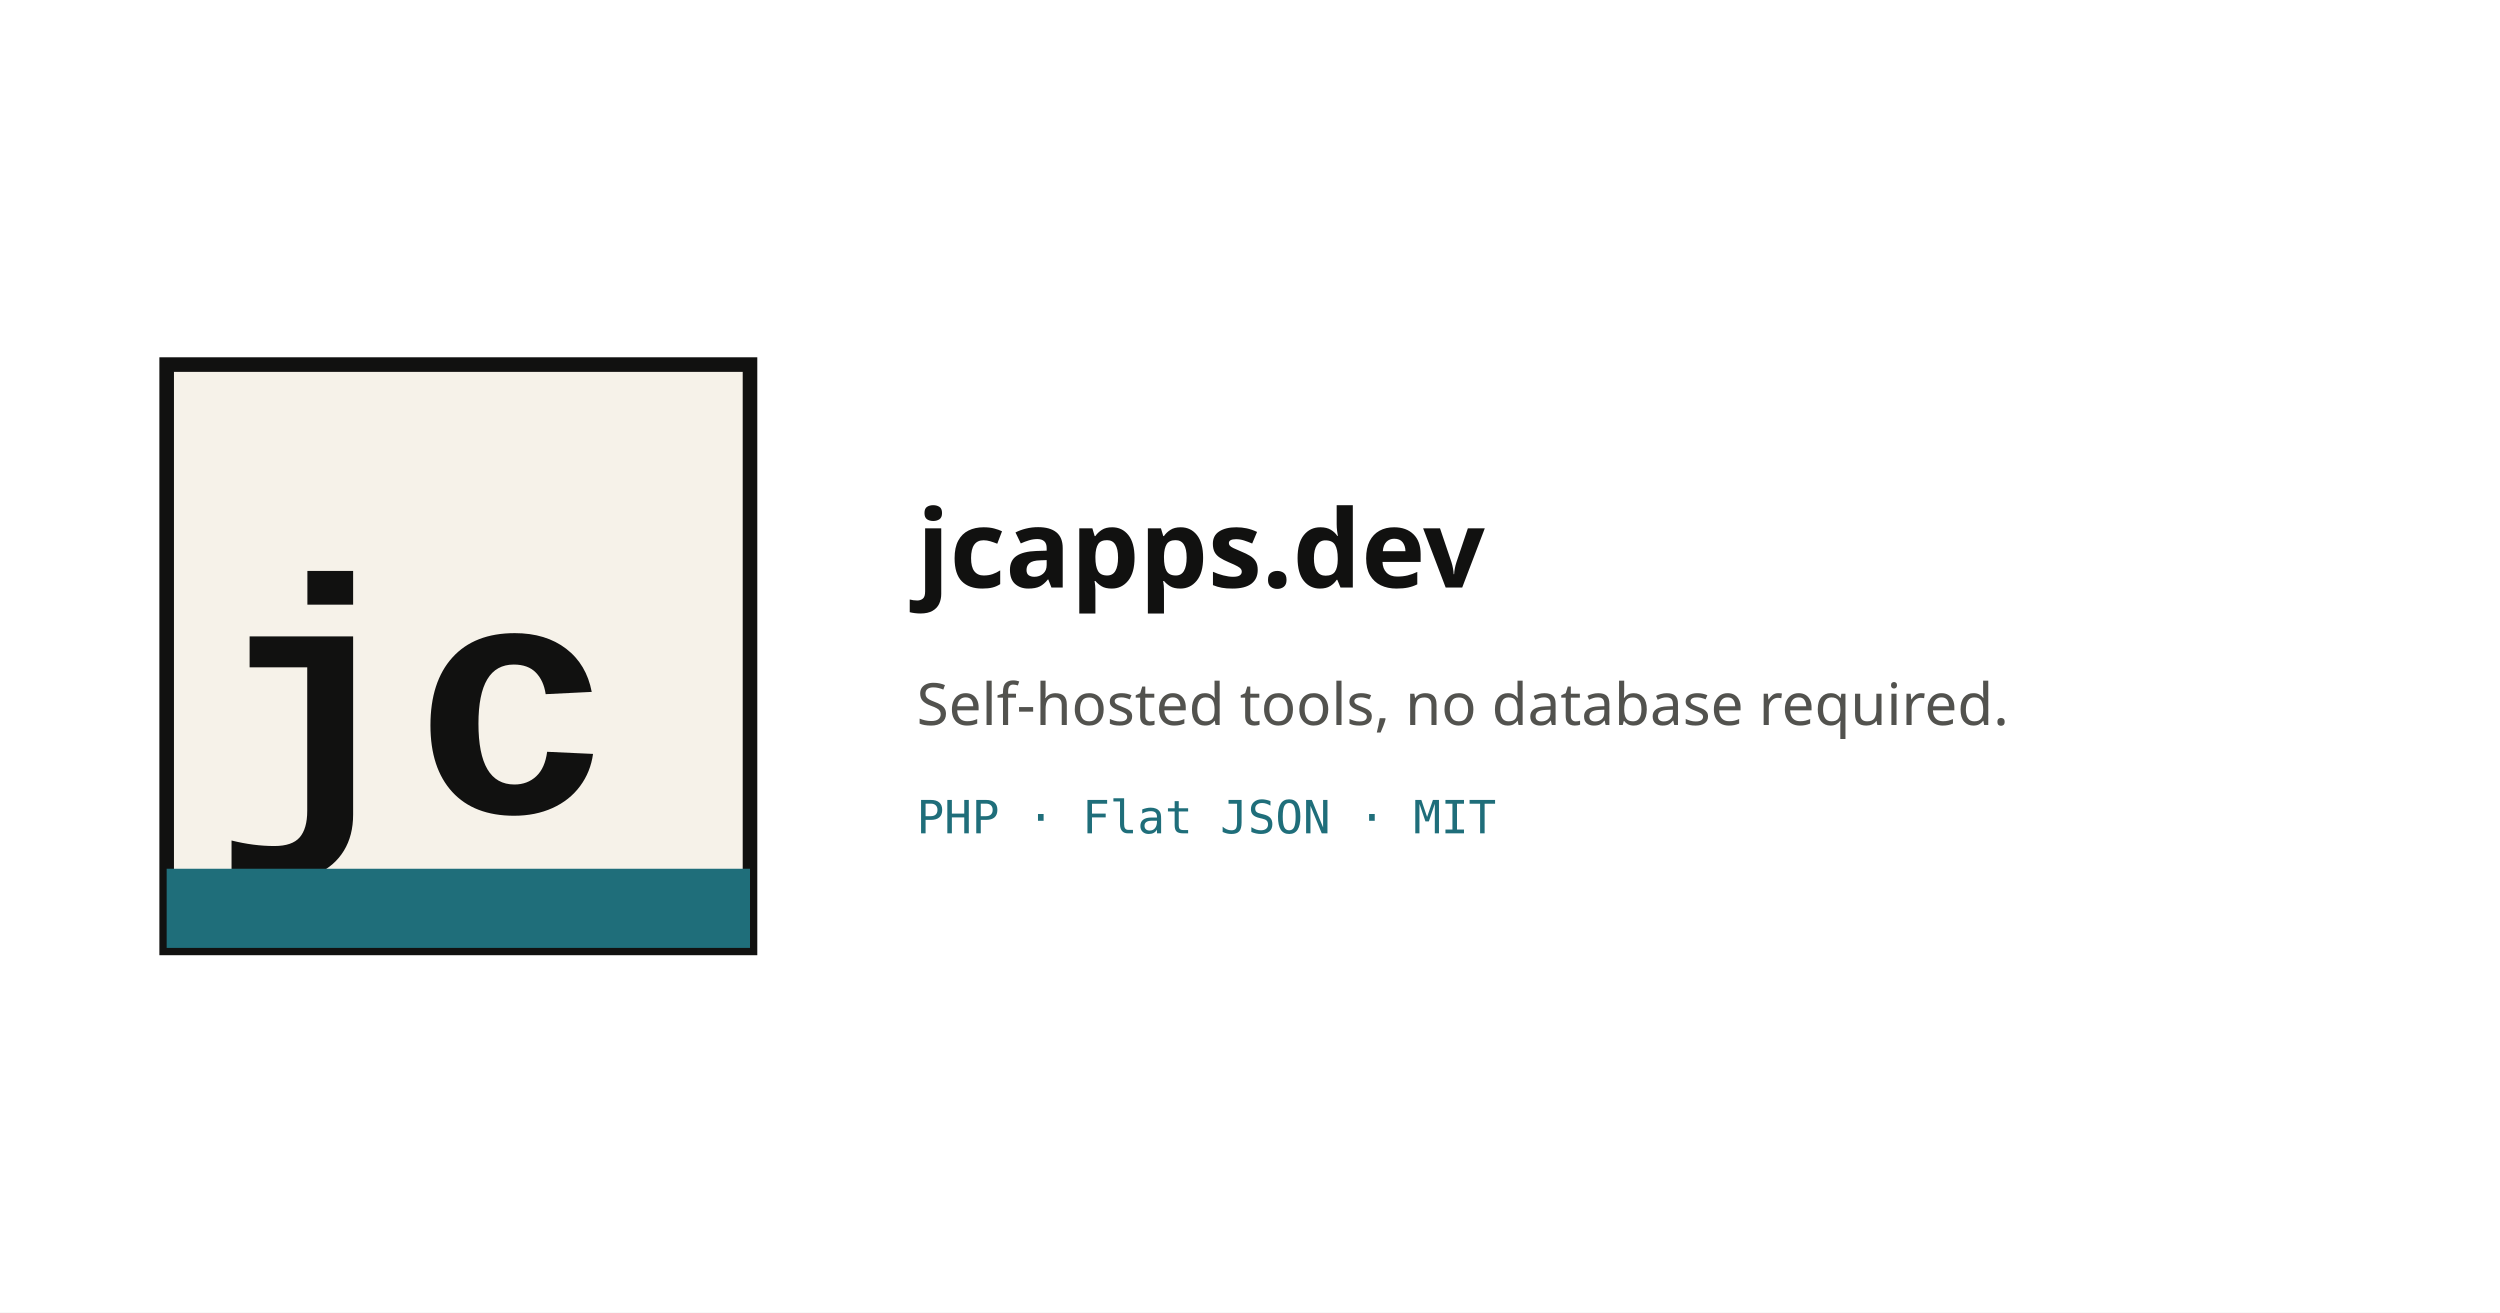
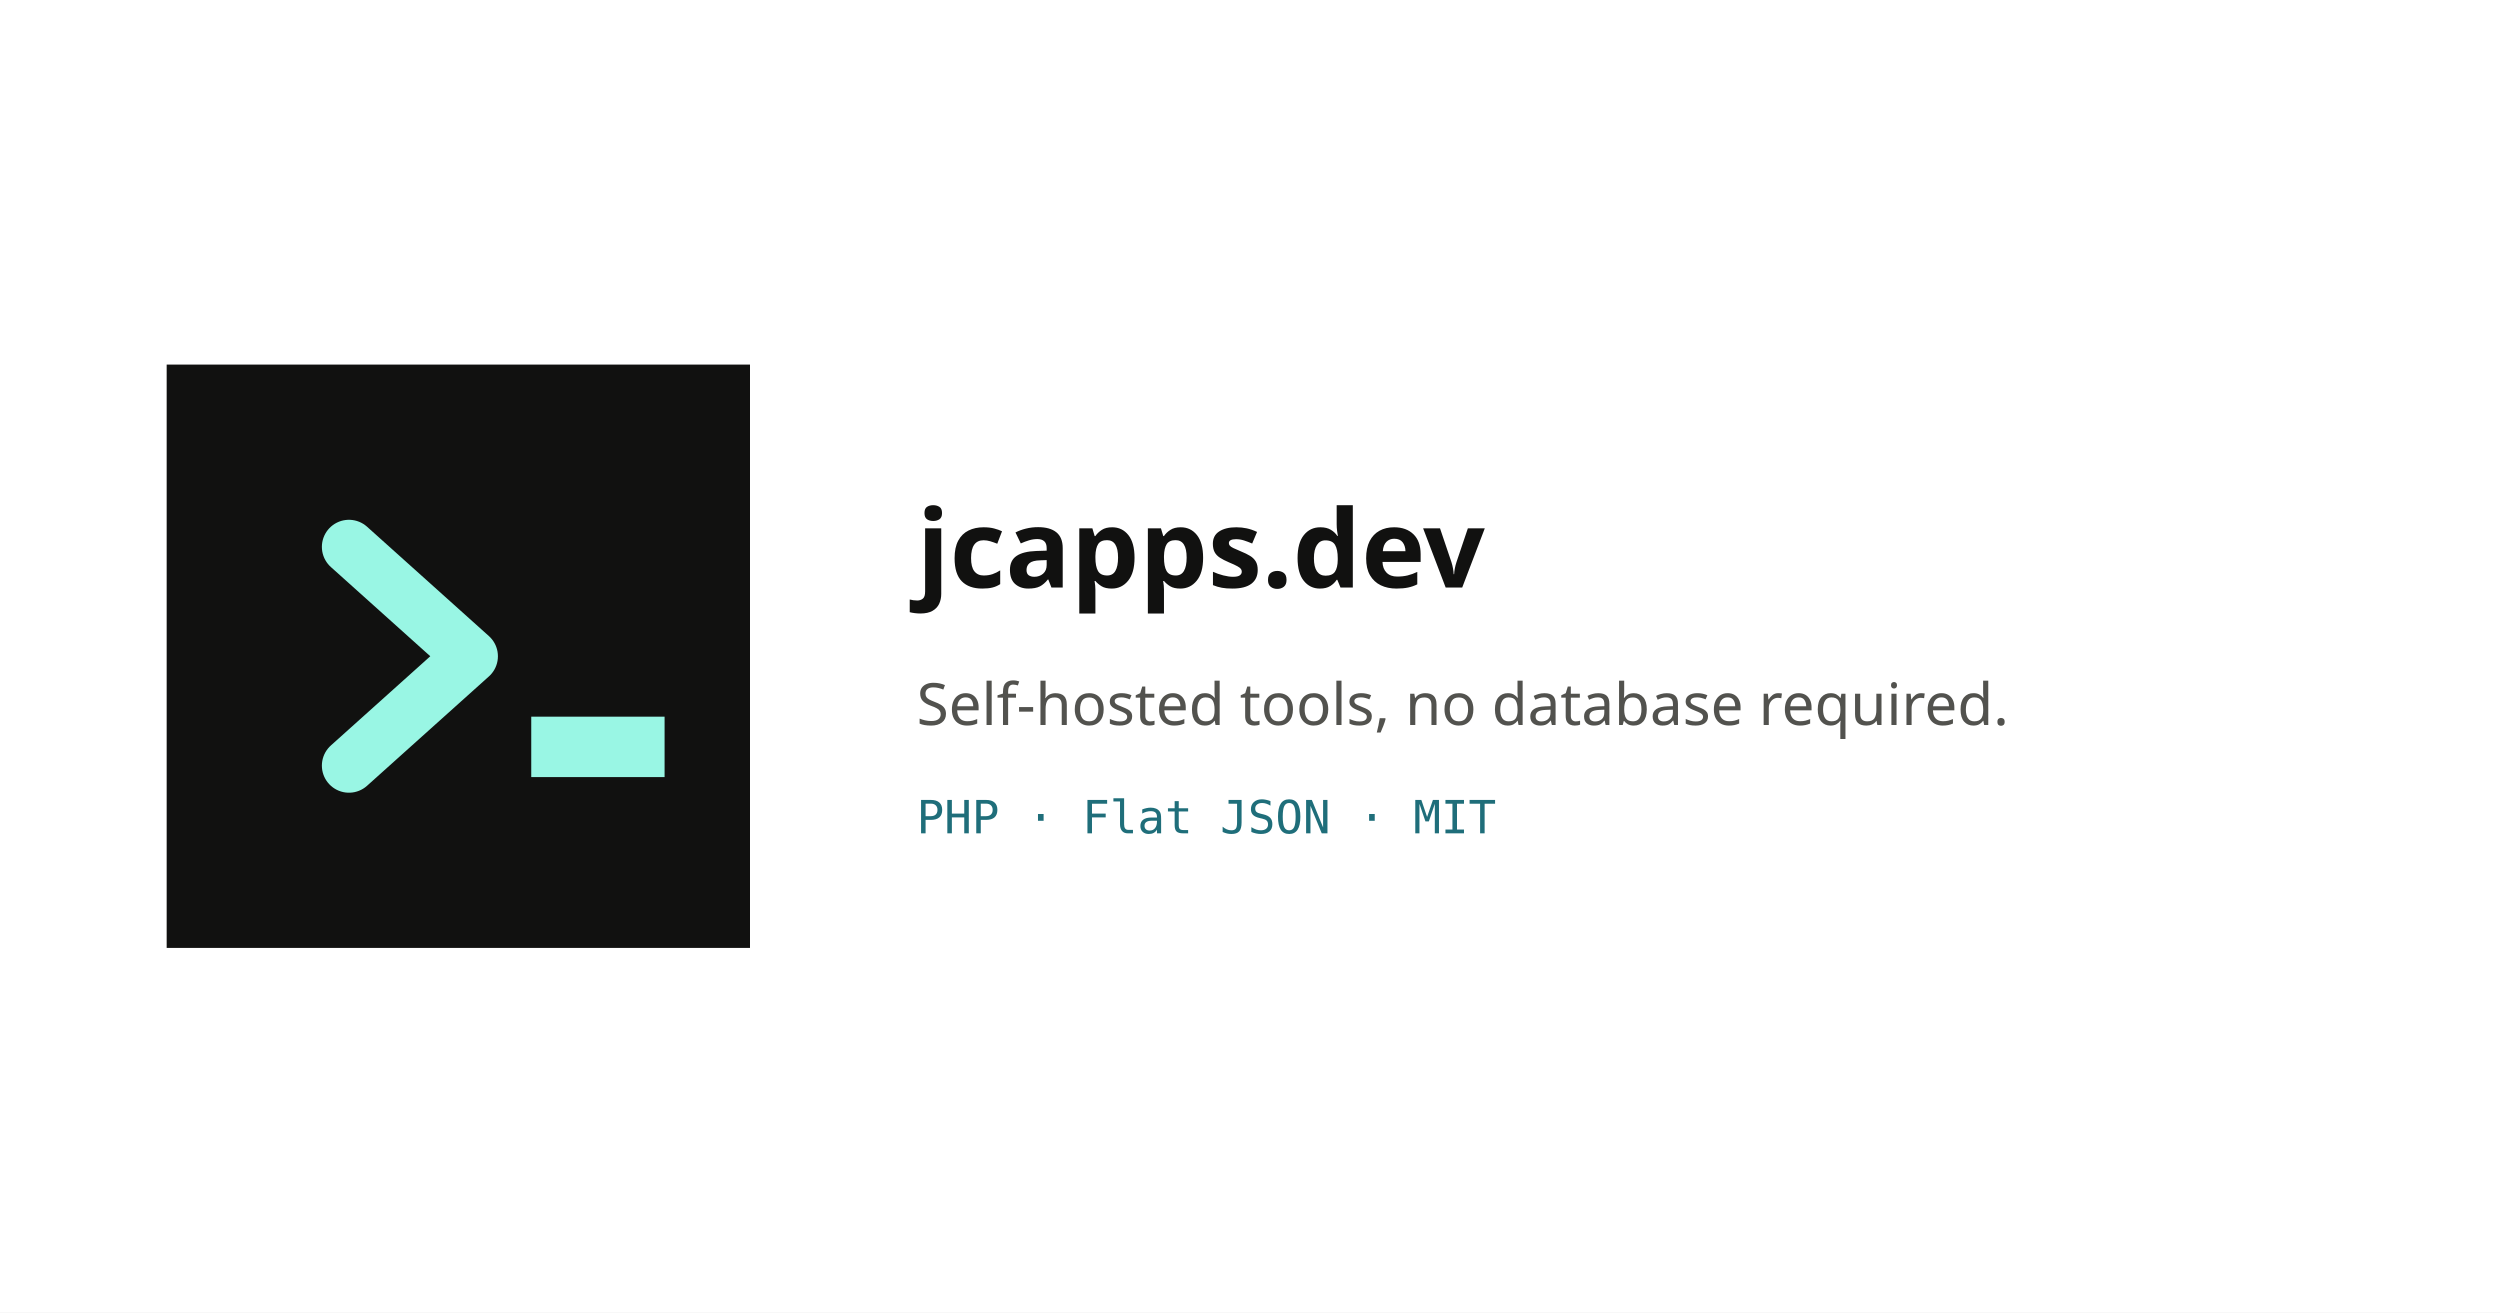
<svg xmlns="http://www.w3.org/2000/svg" viewBox="0 0 1200 630" width="1200" height="630">
  <rect width="1200" height="630" fill="#ffffff" />
-   <rect x="80" y="175" width="280" height="280" fill="#f6f2e9" stroke="#111110" stroke-width="7" />
-   <text x="102" y="390" font-family="ui-monospace, 'Courier New', monospace" font-weight="700" font-size="160" fill="#111110">jc</text>
-   <rect x="80" y="417" width="280" height="38" fill="#1f6e7a" />
+   <rect x="80" y="175" width="280" height="280" fill="#111110" />
+   <path d="M167.5,262.5 L226,315 L167.5,367.5" fill="none" stroke="#99f6e4" stroke-width="26" stroke-linecap="round" stroke-linejoin="round" />
+   <rect x="255" y="344" width="64" height="29" fill="#99f6e4" />
  <text x="440" y="282" font-family="system-ui, sans-serif" font-weight="600" font-size="52" fill="#111110">jcapps.dev</text>
  <text x="440" y="348" font-family="system-ui, sans-serif" font-weight="400" font-size="28" fill="#52524e">Self-hosted tools, no database required.</text>
  <text x="440" y="400" font-family="ui-monospace, monospace" font-weight="400" font-size="22" fill="#1f6e7a">PHP · Flat JSON · MIT</text>
</svg>
